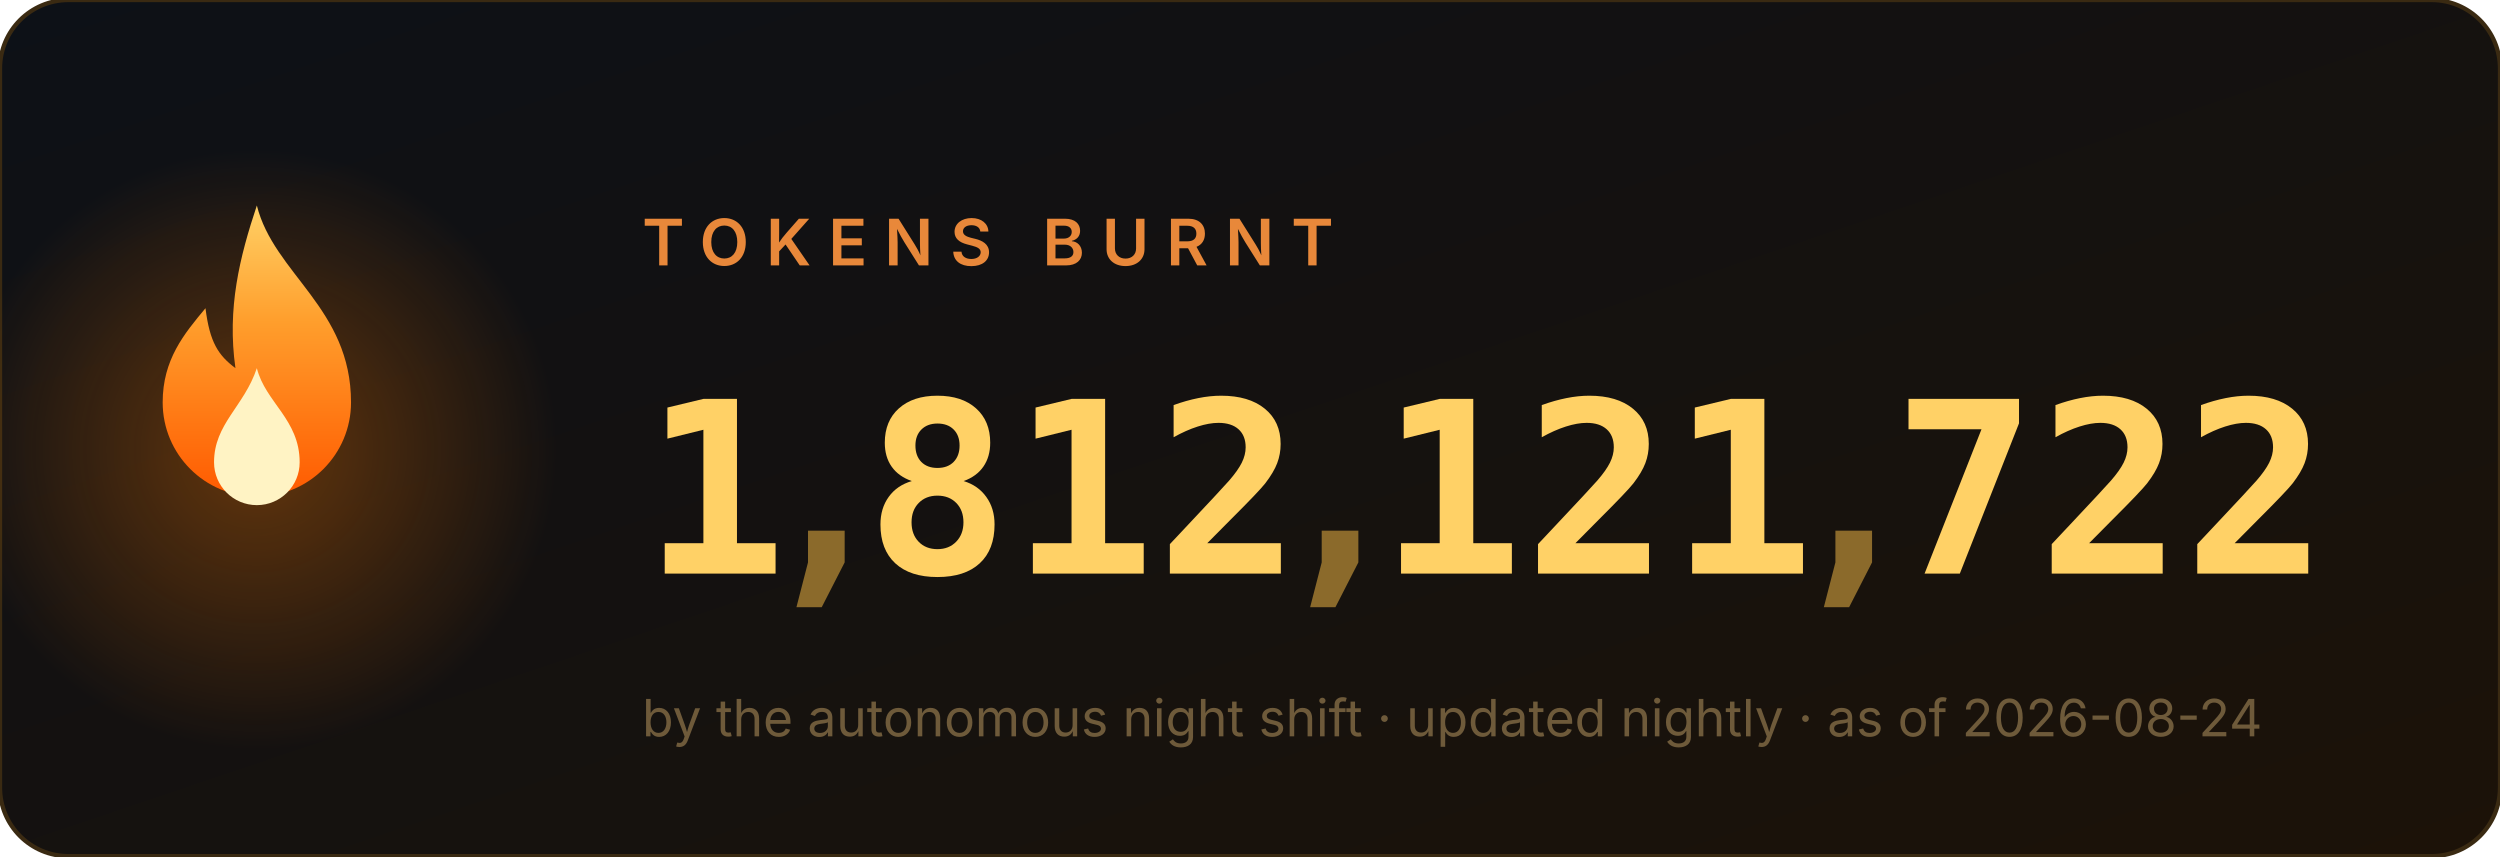
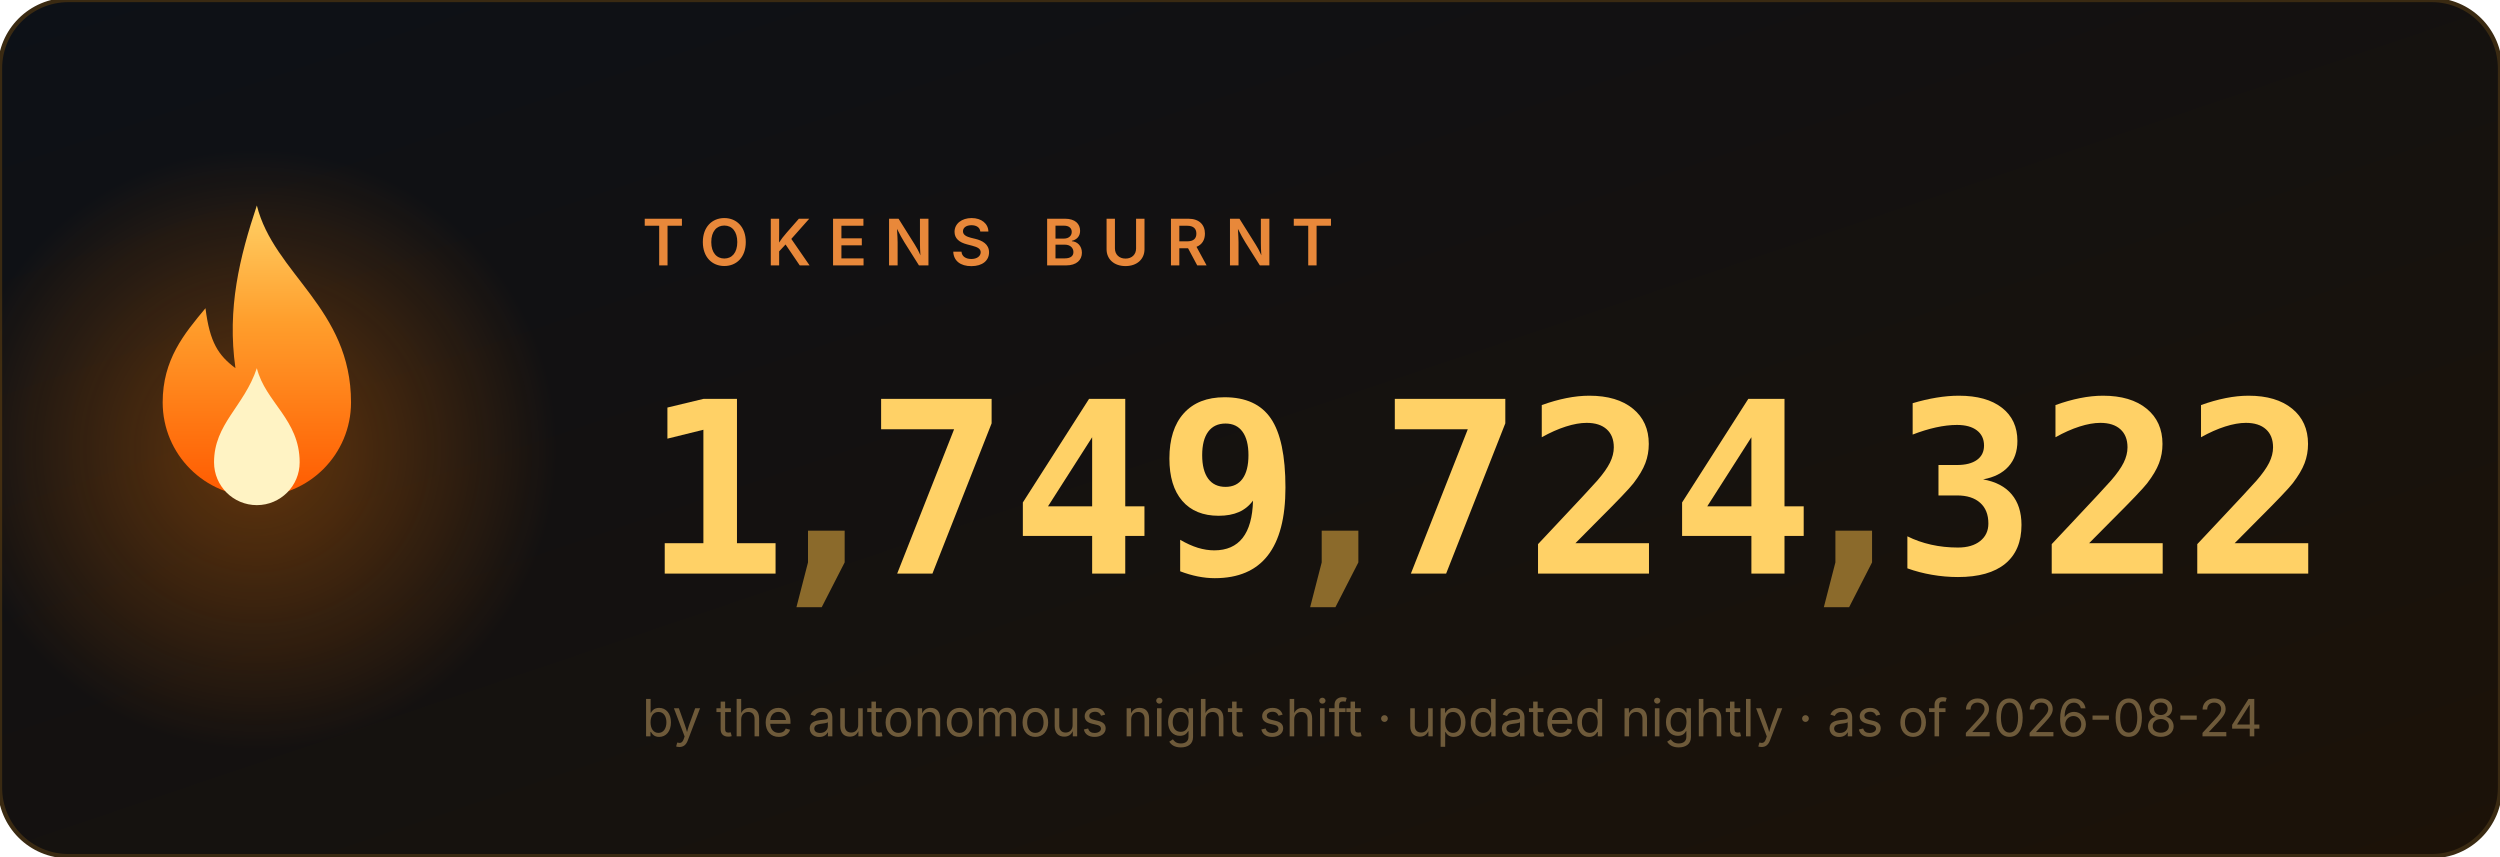
- <svg xmlns="http://www.w3.org/2000/svg" width="584" height="200" viewBox="0 0 584 200" role="img" aria-label="1,812,121,722 tokens burnt">
+ <svg xmlns="http://www.w3.org/2000/svg" width="584" height="200" viewBox="0 0 584 200" role="img" aria-label="1,749,724,322 tokens burnt">
  <style>
.num{font:700 56px ui-monospace,'Cascadia Code',Menlo,Consolas,monospace;fill:#ffd166}
.comma{fill:#8b6a2b}
.label{font:600 15px -apple-system,'Segoe UI',sans-serif;fill:#e8883a;letter-spacing:4px}
.sub{font:400 12px -apple-system,'Segoe UI',sans-serif;fill:#6e5a3a}
</style>
  <defs>
    <linearGradient id="bg" x1="0" y1="0" x2="1" y2="1">
      <stop offset="0" stop-color="#0d1117" />
      <stop offset="1" stop-color="#1c1208" />
    </linearGradient>
    <linearGradient id="fg" x1="0" y1="1" x2="0" y2="0">
      <stop offset="0" stop-color="#ff5a00" />
      <stop offset=".6" stop-color="#ff9e2c" />
      <stop offset="1" stop-color="#ffd166" />
    </linearGradient>
    <radialGradient id="halo">
      <stop offset="0" stop-color="#ff7b00" />
      <stop offset="1" stop-color="#ff7b00" stop-opacity="0" />
    </radialGradient>
  </defs>
  <rect width="584" height="200" rx="16" fill="url(#bg)" stroke="#3a2a12" />
  <circle cx="60" cy="105" r="70" fill="url(#halo)" opacity=".35">
    <animate attributeName="opacity" values=".25;.55;.25" dur="2.2s" repeatCount="indefinite" />
  </circle>
  <g transform="translate(60,128)">
    <g>
      <animateTransform attributeName="transform" type="scale" values="1 1;.95 1.1;1 1" dur="1.6s" repeatCount="indefinite" additive="sum" calcMode="spline" keySplines=".4 0 .6 1;.4 0 .6 1" />
      <path d="M0 -80c4 16 22 24 22 46a22 22 0 1 1-44 0c0-10 5-16 10-22 1 8 3 11 7 14-2-14 1-26 5-38z" fill="url(#fg)" />
      <path d="M0 -42c2 8 10 12 10 22a10 10 0 1 1-20 0c0-9 7-13 10-22z" fill="#fff3c4">
        <animateTransform attributeName="transform" type="scale" values="1 1;1.06 .92;1 1" dur="1.1s" repeatCount="indefinite" additive="sum" calcMode="spline" keySplines=".4 0 .6 1;.4 0 .6 1" />
      </path>
    </g>
  </g>
  <text x="150" y="62" class="label">TOKENS BURNT</text>
  <svg x="150" y="84" width="34" height="64" viewBox="0 0 34 64">
    <g transform="translate(0,-64)">
      <g>
        <animateTransform attributeName="transform" type="translate" values="0 64;0 64;0 0" keyTimes="0;0.000;1" dur="0.97s" begin="0s" fill="freeze" additive="sum" calcMode="spline" keySplines="0 0 1 1;.2 .7 .3 1" />
        <text x="17" y="50" class="num" text-anchor="middle">0</text>
        <text x="17" y="114" class="num" text-anchor="middle">1</text>
        <text x="17" y="178" class="num" text-anchor="middle">2</text>
        <text x="17" y="242" class="num" text-anchor="middle">3</text>
        <text x="17" y="306" class="num" text-anchor="middle">4</text>
        <text x="17" y="370" class="num" text-anchor="middle">5</text>
        <text x="17" y="434" class="num" text-anchor="middle">6</text>
        <text x="17" y="498" class="num" text-anchor="middle">7</text>
        <text x="17" y="562" class="num" text-anchor="middle">8</text>
        <text x="17" y="626" class="num" text-anchor="middle">9</text>
      </g>
    </g>
  </svg>
  <text x="193" y="134" class="num comma" text-anchor="middle">,</text>
  <svg x="202" y="84" width="34" height="64" viewBox="0 0 34 64">
-     <g transform="translate(0,-512)">
-       <g>
-         <animateTransform attributeName="transform" type="translate" values="0 512;0 512;0 0" keyTimes="0;0.141;1" dur="1.70s" begin="0s" fill="freeze" additive="sum" calcMode="spline" keySplines="0 0 1 1;.2 .7 .3 1" />
+     <g transform="translate(0,-448)">
+       <g>
+         <animateTransform attributeName="transform" type="translate" values="0 448;0 448;0 0" keyTimes="0;0.147;1" dur="1.63s" begin="0s" fill="freeze" additive="sum" calcMode="spline" keySplines="0 0 1 1;.2 .7 .3 1" />
        <text x="17" y="50" class="num" text-anchor="middle">0</text>
        <text x="17" y="114" class="num" text-anchor="middle">1</text>
        <text x="17" y="178" class="num" text-anchor="middle">2</text>
        <text x="17" y="242" class="num" text-anchor="middle">3</text>
        <text x="17" y="306" class="num" text-anchor="middle">4</text>
        <text x="17" y="370" class="num" text-anchor="middle">5</text>
        <text x="17" y="434" class="num" text-anchor="middle">6</text>
        <text x="17" y="498" class="num" text-anchor="middle">7</text>
        <text x="17" y="562" class="num" text-anchor="middle">8</text>
        <text x="17" y="626" class="num" text-anchor="middle">9</text>
      </g>
    </g>
  </svg>
  <svg x="236" y="84" width="34" height="64" viewBox="0 0 34 64">
-     <g transform="translate(0,-64)">
-       <g>
-         <animateTransform attributeName="transform" type="translate" values="0 64;0 64;0 0" keyTimes="0;0.271;1" dur="1.33s" begin="0s" fill="freeze" additive="sum" calcMode="spline" keySplines="0 0 1 1;.2 .7 .3 1" />
+     <g transform="translate(0,-256)">
+       <g>
+         <animateTransform attributeName="transform" type="translate" values="0 256;0 256;0 0" keyTimes="0;0.234;1" dur="1.54s" begin="0s" fill="freeze" additive="sum" calcMode="spline" keySplines="0 0 1 1;.2 .7 .3 1" />
        <text x="17" y="50" class="num" text-anchor="middle">0</text>
        <text x="17" y="114" class="num" text-anchor="middle">1</text>
        <text x="17" y="178" class="num" text-anchor="middle">2</text>
        <text x="17" y="242" class="num" text-anchor="middle">3</text>
        <text x="17" y="306" class="num" text-anchor="middle">4</text>
        <text x="17" y="370" class="num" text-anchor="middle">5</text>
        <text x="17" y="434" class="num" text-anchor="middle">6</text>
        <text x="17" y="498" class="num" text-anchor="middle">7</text>
        <text x="17" y="562" class="num" text-anchor="middle">8</text>
        <text x="17" y="626" class="num" text-anchor="middle">9</text>
      </g>
    </g>
  </svg>
  <svg x="270" y="84" width="34" height="64" viewBox="0 0 34 64">
-     <g transform="translate(0,-128)">
-       <g>
-         <animateTransform attributeName="transform" type="translate" values="0 128;0 128;0 0" keyTimes="0;0.316;1" dur="1.52s" begin="0s" fill="freeze" additive="sum" calcMode="spline" keySplines="0 0 1 1;.2 .7 .3 1" />
+     <g transform="translate(0,-576)">
+       <g>
+         <animateTransform attributeName="transform" type="translate" values="0 576;0 576;0 0" keyTimes="0;0.239;1" dur="2.01s" begin="0s" fill="freeze" additive="sum" calcMode="spline" keySplines="0 0 1 1;.2 .7 .3 1" />
        <text x="17" y="50" class="num" text-anchor="middle">0</text>
        <text x="17" y="114" class="num" text-anchor="middle">1</text>
        <text x="17" y="178" class="num" text-anchor="middle">2</text>
        <text x="17" y="242" class="num" text-anchor="middle">3</text>
        <text x="17" y="306" class="num" text-anchor="middle">4</text>
        <text x="17" y="370" class="num" text-anchor="middle">5</text>
        <text x="17" y="434" class="num" text-anchor="middle">6</text>
        <text x="17" y="498" class="num" text-anchor="middle">7</text>
        <text x="17" y="562" class="num" text-anchor="middle">8</text>
        <text x="17" y="626" class="num" text-anchor="middle">9</text>
      </g>
    </g>
  </svg>
  <text x="313" y="134" class="num comma" text-anchor="middle">,</text>
  <svg x="322" y="84" width="34" height="64" viewBox="0 0 34 64">
-     <g transform="translate(0,-64)">
-       <g>
-         <animateTransform attributeName="transform" type="translate" values="0 64;0 64;0 0" keyTimes="0;0.426;1" dur="1.69s" begin="0s" fill="freeze" additive="sum" calcMode="spline" keySplines="0 0 1 1;.2 .7 .3 1" />
+     <g transform="translate(0,-448)">
+       <g>
+         <animateTransform attributeName="transform" type="translate" values="0 448;0 448;0 0" keyTimes="0;0.341;1" dur="2.11s" begin="0s" fill="freeze" additive="sum" calcMode="spline" keySplines="0 0 1 1;.2 .7 .3 1" />
        <text x="17" y="50" class="num" text-anchor="middle">0</text>
        <text x="17" y="114" class="num" text-anchor="middle">1</text>
        <text x="17" y="178" class="num" text-anchor="middle">2</text>
        <text x="17" y="242" class="num" text-anchor="middle">3</text>
        <text x="17" y="306" class="num" text-anchor="middle">4</text>
        <text x="17" y="370" class="num" text-anchor="middle">5</text>
        <text x="17" y="434" class="num" text-anchor="middle">6</text>
        <text x="17" y="498" class="num" text-anchor="middle">7</text>
        <text x="17" y="562" class="num" text-anchor="middle">8</text>
        <text x="17" y="626" class="num" text-anchor="middle">9</text>
      </g>
    </g>
  </svg>
  <svg x="356" y="84" width="34" height="64" viewBox="0 0 34 64">
    <g transform="translate(0,-128)">
      <g>
        <animateTransform attributeName="transform" type="translate" values="0 128;0 128;0 0" keyTimes="0;0.447;1" dur="1.88s" begin="0s" fill="freeze" additive="sum" calcMode="spline" keySplines="0 0 1 1;.2 .7 .3 1" />
        <text x="17" y="50" class="num" text-anchor="middle">0</text>
        <text x="17" y="114" class="num" text-anchor="middle">1</text>
        <text x="17" y="178" class="num" text-anchor="middle">2</text>
        <text x="17" y="242" class="num" text-anchor="middle">3</text>
        <text x="17" y="306" class="num" text-anchor="middle">4</text>
        <text x="17" y="370" class="num" text-anchor="middle">5</text>
        <text x="17" y="434" class="num" text-anchor="middle">6</text>
        <text x="17" y="498" class="num" text-anchor="middle">7</text>
        <text x="17" y="562" class="num" text-anchor="middle">8</text>
        <text x="17" y="626" class="num" text-anchor="middle">9</text>
      </g>
    </g>
  </svg>
  <svg x="390" y="84" width="34" height="64" viewBox="0 0 34 64">
-     <g transform="translate(0,-64)">
-       <g>
-         <animateTransform attributeName="transform" type="translate" values="0 64;0 64;0 0" keyTimes="0;0.497;1" dur="1.93s" begin="0s" fill="freeze" additive="sum" calcMode="spline" keySplines="0 0 1 1;.2 .7 .3 1" />
+     <g transform="translate(0,-256)">
+       <g>
+         <animateTransform attributeName="transform" type="translate" values="0 256;0 256;0 0" keyTimes="0;0.449;1" dur="2.14s" begin="0s" fill="freeze" additive="sum" calcMode="spline" keySplines="0 0 1 1;.2 .7 .3 1" />
        <text x="17" y="50" class="num" text-anchor="middle">0</text>
        <text x="17" y="114" class="num" text-anchor="middle">1</text>
        <text x="17" y="178" class="num" text-anchor="middle">2</text>
        <text x="17" y="242" class="num" text-anchor="middle">3</text>
        <text x="17" y="306" class="num" text-anchor="middle">4</text>
        <text x="17" y="370" class="num" text-anchor="middle">5</text>
        <text x="17" y="434" class="num" text-anchor="middle">6</text>
        <text x="17" y="498" class="num" text-anchor="middle">7</text>
        <text x="17" y="562" class="num" text-anchor="middle">8</text>
        <text x="17" y="626" class="num" text-anchor="middle">9</text>
      </g>
    </g>
  </svg>
  <text x="433" y="134" class="num comma" text-anchor="middle">,</text>
  <svg x="442" y="84" width="34" height="64" viewBox="0 0 34 64">
-     <g transform="translate(0,-448)">
-       <g>
-         <animateTransform attributeName="transform" type="translate" values="0 448;0 448;0 0" keyTimes="0;0.463;1" dur="2.59s" begin="0s" fill="freeze" additive="sum" calcMode="spline" keySplines="0 0 1 1;.2 .7 .3 1" />
+     <g transform="translate(0,-192)">
+       <g>
+         <animateTransform attributeName="transform" type="translate" values="0 192;0 192;0 0" keyTimes="0;0.519;1" dur="2.31s" begin="0s" fill="freeze" additive="sum" calcMode="spline" keySplines="0 0 1 1;.2 .7 .3 1" />
        <text x="17" y="50" class="num" text-anchor="middle">0</text>
        <text x="17" y="114" class="num" text-anchor="middle">1</text>
        <text x="17" y="178" class="num" text-anchor="middle">2</text>
        <text x="17" y="242" class="num" text-anchor="middle">3</text>
        <text x="17" y="306" class="num" text-anchor="middle">4</text>
        <text x="17" y="370" class="num" text-anchor="middle">5</text>
        <text x="17" y="434" class="num" text-anchor="middle">6</text>
        <text x="17" y="498" class="num" text-anchor="middle">7</text>
        <text x="17" y="562" class="num" text-anchor="middle">8</text>
        <text x="17" y="626" class="num" text-anchor="middle">9</text>
      </g>
    </g>
  </svg>
  <svg x="476" y="84" width="34" height="64" viewBox="0 0 34 64">
    <g transform="translate(0,-128)">
      <g>
        <animateTransform attributeName="transform" type="translate" values="0 128;0 128;0 0" keyTimes="0;0.559;1" dur="2.36s" begin="0s" fill="freeze" additive="sum" calcMode="spline" keySplines="0 0 1 1;.2 .7 .3 1" />
        <text x="17" y="50" class="num" text-anchor="middle">0</text>
        <text x="17" y="114" class="num" text-anchor="middle">1</text>
        <text x="17" y="178" class="num" text-anchor="middle">2</text>
        <text x="17" y="242" class="num" text-anchor="middle">3</text>
        <text x="17" y="306" class="num" text-anchor="middle">4</text>
        <text x="17" y="370" class="num" text-anchor="middle">5</text>
        <text x="17" y="434" class="num" text-anchor="middle">6</text>
        <text x="17" y="498" class="num" text-anchor="middle">7</text>
        <text x="17" y="562" class="num" text-anchor="middle">8</text>
        <text x="17" y="626" class="num" text-anchor="middle">9</text>
      </g>
    </g>
  </svg>
  <svg x="510" y="84" width="34" height="64" viewBox="0 0 34 64">
    <g transform="translate(0,-128)">
      <g>
        <animateTransform attributeName="transform" type="translate" values="0 128;0 128;0 0" keyTimes="0;0.581;1" dur="2.48s" begin="0s" fill="freeze" additive="sum" calcMode="spline" keySplines="0 0 1 1;.2 .7 .3 1" />
        <text x="17" y="50" class="num" text-anchor="middle">0</text>
        <text x="17" y="114" class="num" text-anchor="middle">1</text>
        <text x="17" y="178" class="num" text-anchor="middle">2</text>
        <text x="17" y="242" class="num" text-anchor="middle">3</text>
        <text x="17" y="306" class="num" text-anchor="middle">4</text>
        <text x="17" y="370" class="num" text-anchor="middle">5</text>
        <text x="17" y="434" class="num" text-anchor="middle">6</text>
        <text x="17" y="498" class="num" text-anchor="middle">7</text>
        <text x="17" y="562" class="num" text-anchor="middle">8</text>
        <text x="17" y="626" class="num" text-anchor="middle">9</text>
      </g>
    </g>
  </svg>
  <text x="150" y="172" class="sub">by the autonomous night shift · updated nightly · as of 2026-08-24</text>
</svg>
